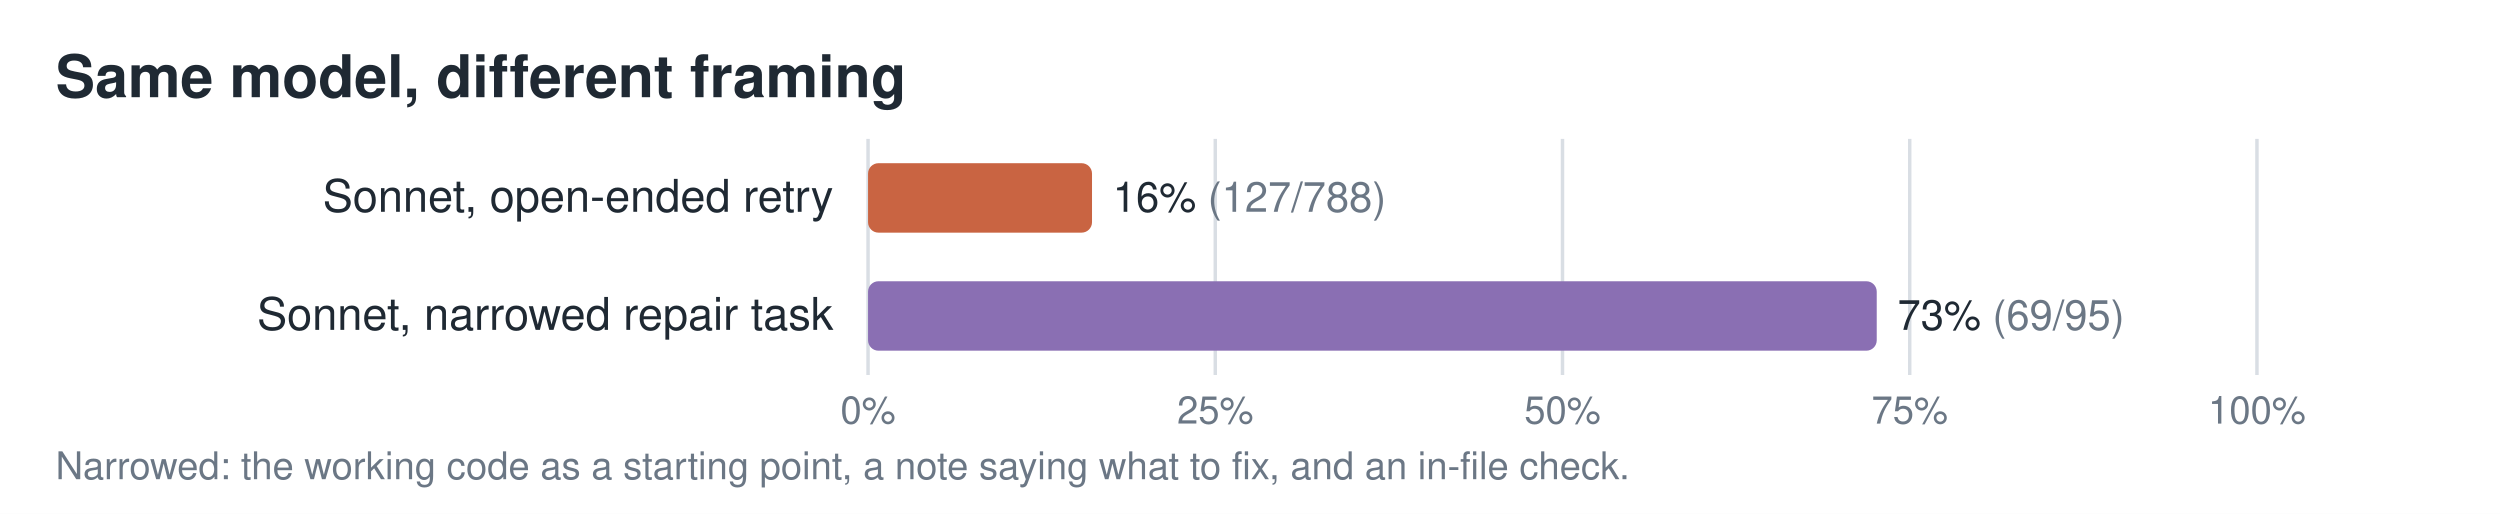
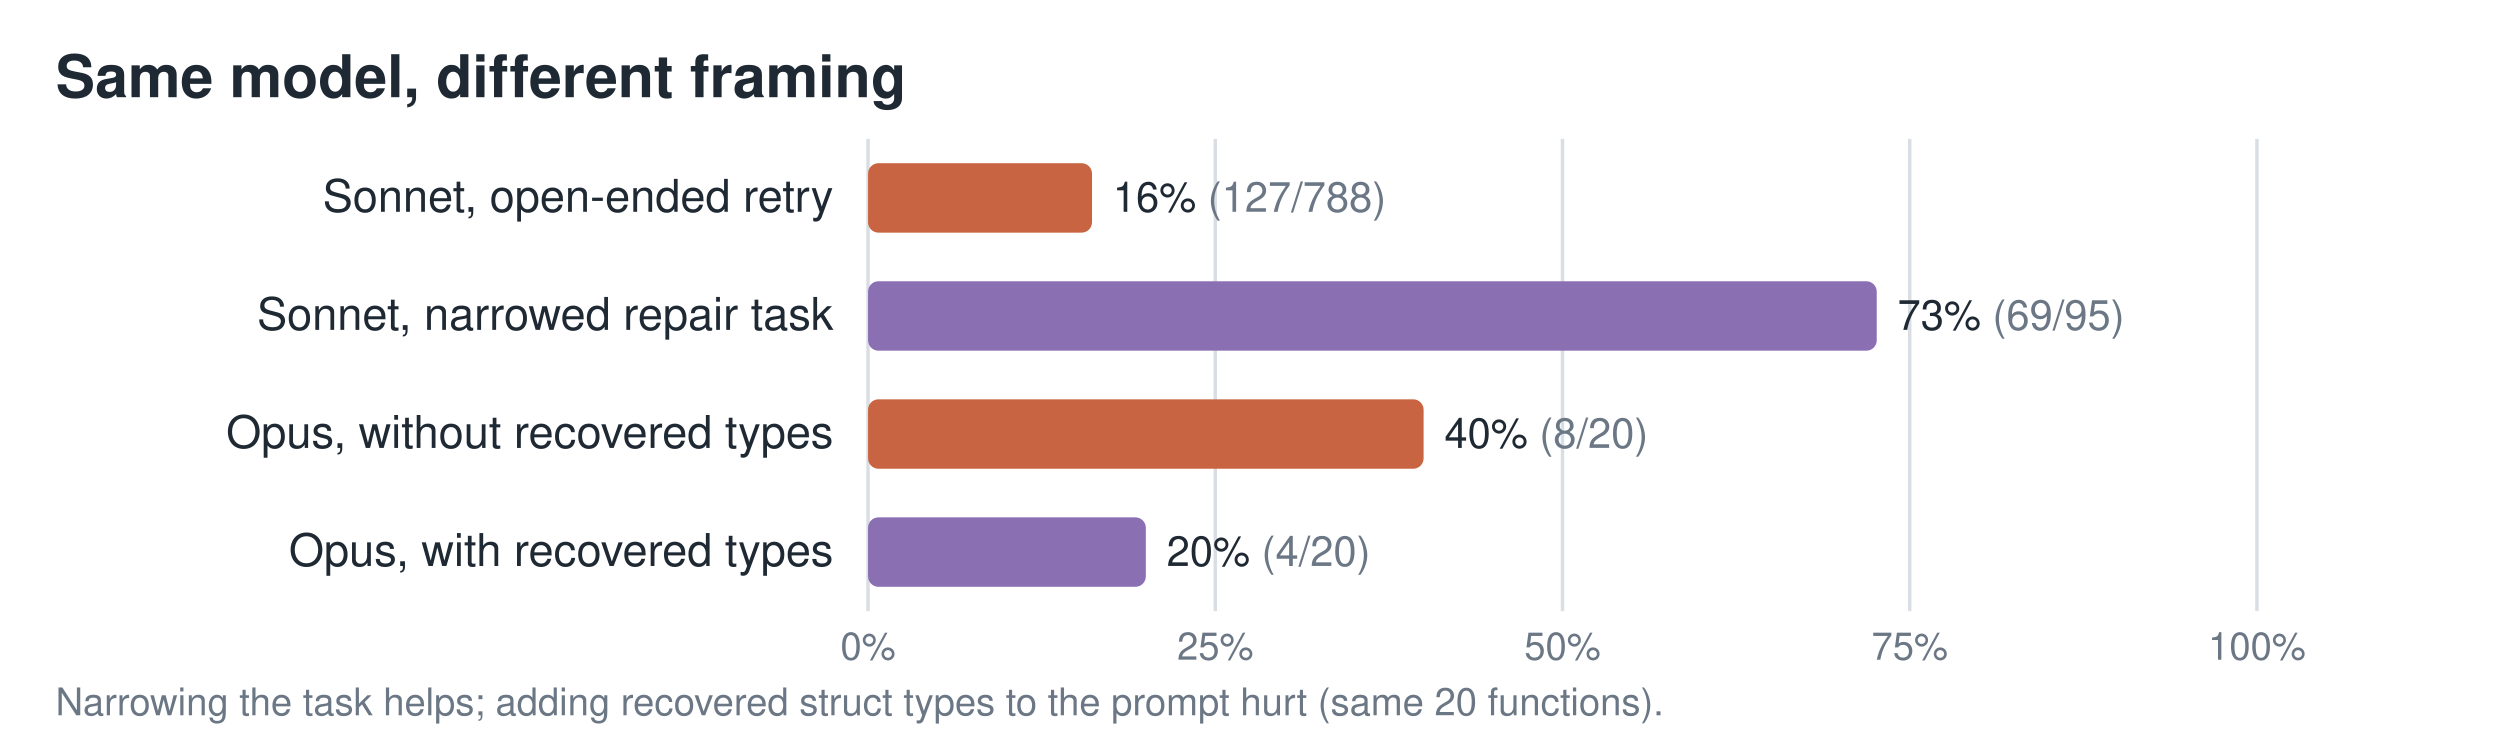
- <svg xmlns="http://www.w3.org/2000/svg" viewBox="0 0 720 148" width="720" height="148" font-family="-apple-system,Segoe UI,Helvetica,Arial,sans-serif" role="img" aria-label="Same model, different framing">
+ <svg xmlns="http://www.w3.org/2000/svg" viewBox="0 0 720 216" width="720" height="216" font-family="-apple-system,Segoe UI,Helvetica,Arial,sans-serif" role="img" aria-label="Same model, different framing">
  <rect width="100%" height="100%" fill="#ffffff" />
  <text x="16" y="28" font-size="17" font-weight="600" fill="#1f2933">Same model, different framing</text>
-   <line x1="250.0" y1="40" x2="250.0" y2="108" stroke="#d9dee4" />
-   <text x="250.0" y="122" font-size="11" fill="#6b7785" text-anchor="middle">0%</text>
-   <line x1="350.0" y1="40" x2="350.0" y2="108" stroke="#d9dee4" />
-   <text x="350.0" y="122" font-size="11" fill="#6b7785" text-anchor="middle">25%</text>
-   <line x1="450.0" y1="40" x2="450.0" y2="108" stroke="#d9dee4" />
-   <text x="450.0" y="122" font-size="11" fill="#6b7785" text-anchor="middle">50%</text>
-   <line x1="550.0" y1="40" x2="550.0" y2="108" stroke="#d9dee4" />
-   <text x="550.0" y="122" font-size="11" fill="#6b7785" text-anchor="middle">75%</text>
-   <line x1="650.0" y1="40" x2="650.0" y2="108" stroke="#d9dee4" />
-   <text x="650.0" y="122" font-size="11" fill="#6b7785" text-anchor="middle">100%</text>
+   <line x1="250.0" y1="40" x2="250.0" y2="176" stroke="#d9dee4" />
+   <text x="250.0" y="190" font-size="11" fill="#6b7785" text-anchor="middle">0%</text>
+   <line x1="350.0" y1="40" x2="350.0" y2="176" stroke="#d9dee4" />
+   <text x="350.0" y="190" font-size="11" fill="#6b7785" text-anchor="middle">25%</text>
+   <line x1="450.0" y1="40" x2="450.0" y2="176" stroke="#d9dee4" />
+   <text x="450.0" y="190" font-size="11" fill="#6b7785" text-anchor="middle">50%</text>
+   <line x1="550.0" y1="40" x2="550.0" y2="176" stroke="#d9dee4" />
+   <text x="550.0" y="190" font-size="11" fill="#6b7785" text-anchor="middle">75%</text>
+   <line x1="650.0" y1="40" x2="650.0" y2="176" stroke="#d9dee4" />
+   <text x="650.0" y="190" font-size="11" fill="#6b7785" text-anchor="middle">100%</text>
  <text x="240" y="61" font-size="13" fill="#1f2933" text-anchor="end">Sonnet, open-ended retry</text>
  <rect x="250" y="47" width="64.5" height="20" rx="3" fill="#c96442" />
  <text x="320.5" y="61" font-size="12" fill="#1f2933">16% <tspan fill="#6b7785">(127/788)</tspan>
  </text>
  <text x="240" y="95" font-size="13" fill="#1f2933" text-anchor="end">Sonnet, narrowed repair task</text>
  <rect x="250" y="81" width="290.5" height="20" rx="3" fill="#8a6fb3" />
  <text x="546.5" y="95" font-size="12" fill="#1f2933">73% <tspan fill="#6b7785">(69/95)</tspan>
  </text>
-   <text x="16" y="138" font-size="11" fill="#6b7785">Narrowed: the working code as a starting point, a note saying what to fix, and an in-file check.</text>
+   <text x="240" y="129" font-size="13" fill="#1f2933" text-anchor="end">Opus, without recovered types</text>
+   <rect x="250" y="115" width="160.0" height="20" rx="3" fill="#c96442" />
+   <text x="416.0" y="129" font-size="12" fill="#1f2933">40% <tspan fill="#6b7785">(8/20)</tspan>
+   </text>
+   <text x="240" y="163" font-size="13" fill="#1f2933" text-anchor="end">Opus, with recovered types</text>
+   <rect x="250" y="149" width="80.0" height="20" rx="3" fill="#8a6fb3" />
+   <text x="336.0" y="163" font-size="12" fill="#1f2933">20% <tspan fill="#6b7785">(4/20)</tspan>
+   </text>
+   <text x="16" y="206" font-size="11" fill="#6b7785">Narrowing the task helps; adding recovered struct types to the prompt hurt (same 20 functions).</text>
</svg>
